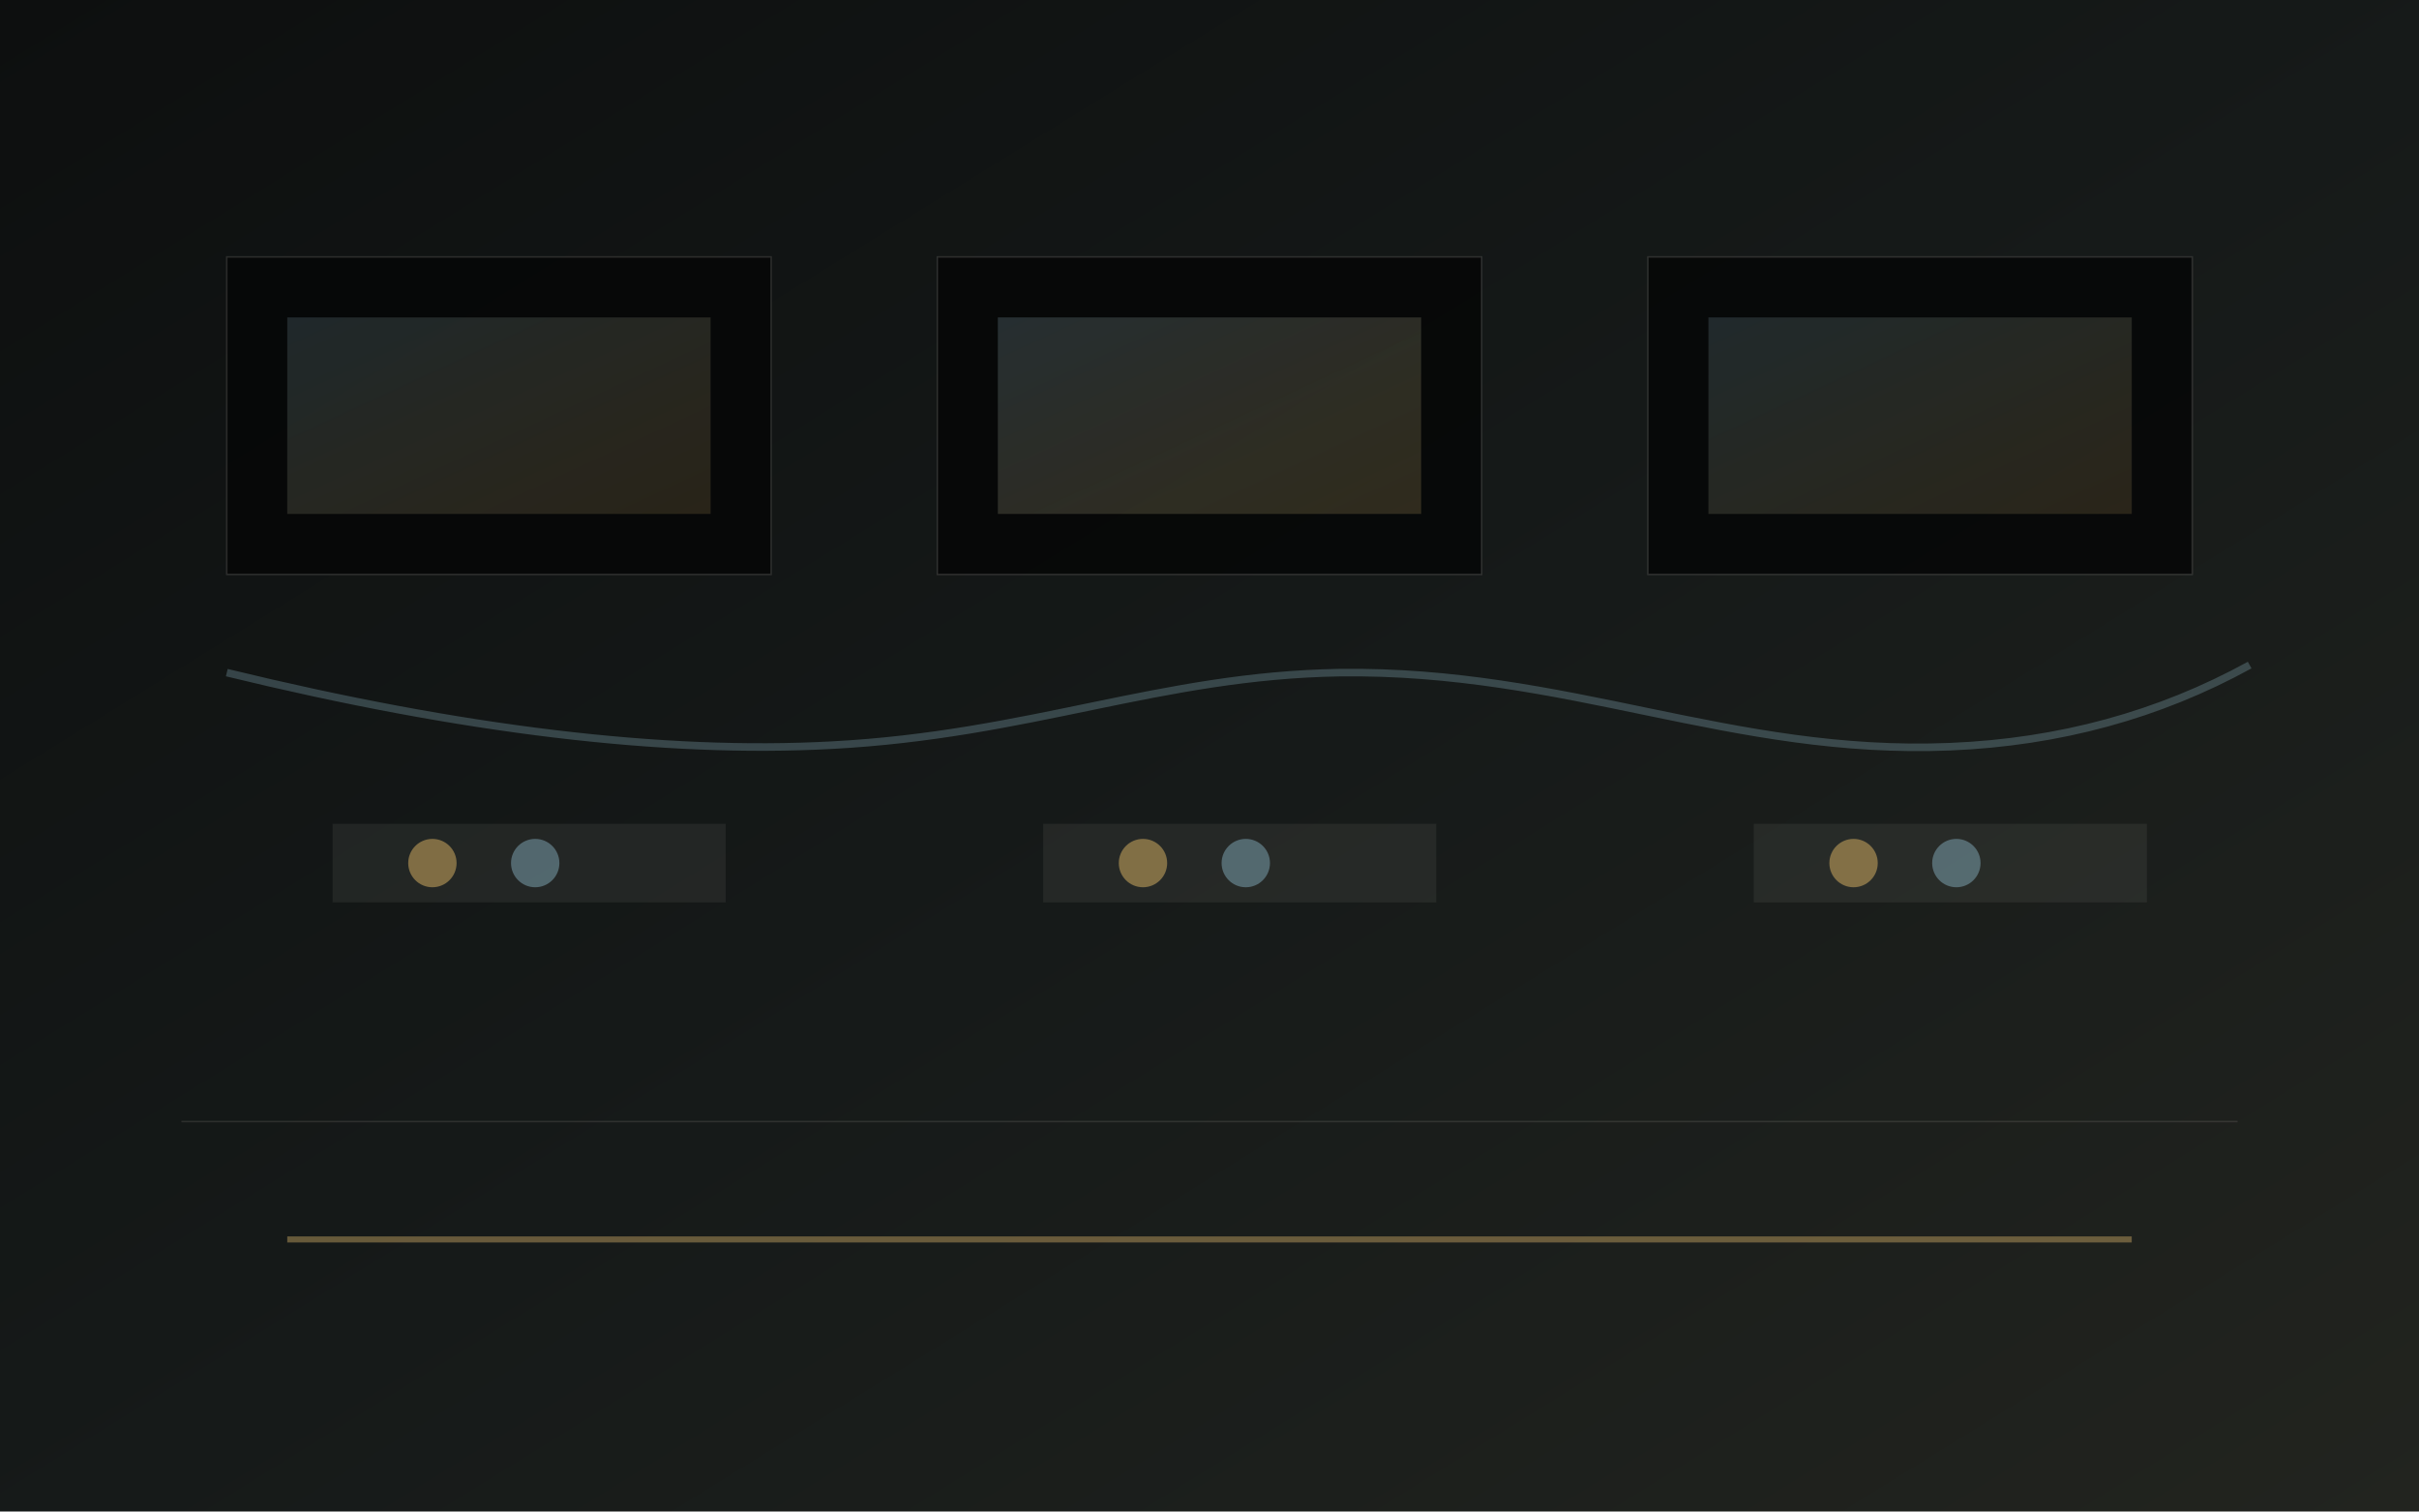
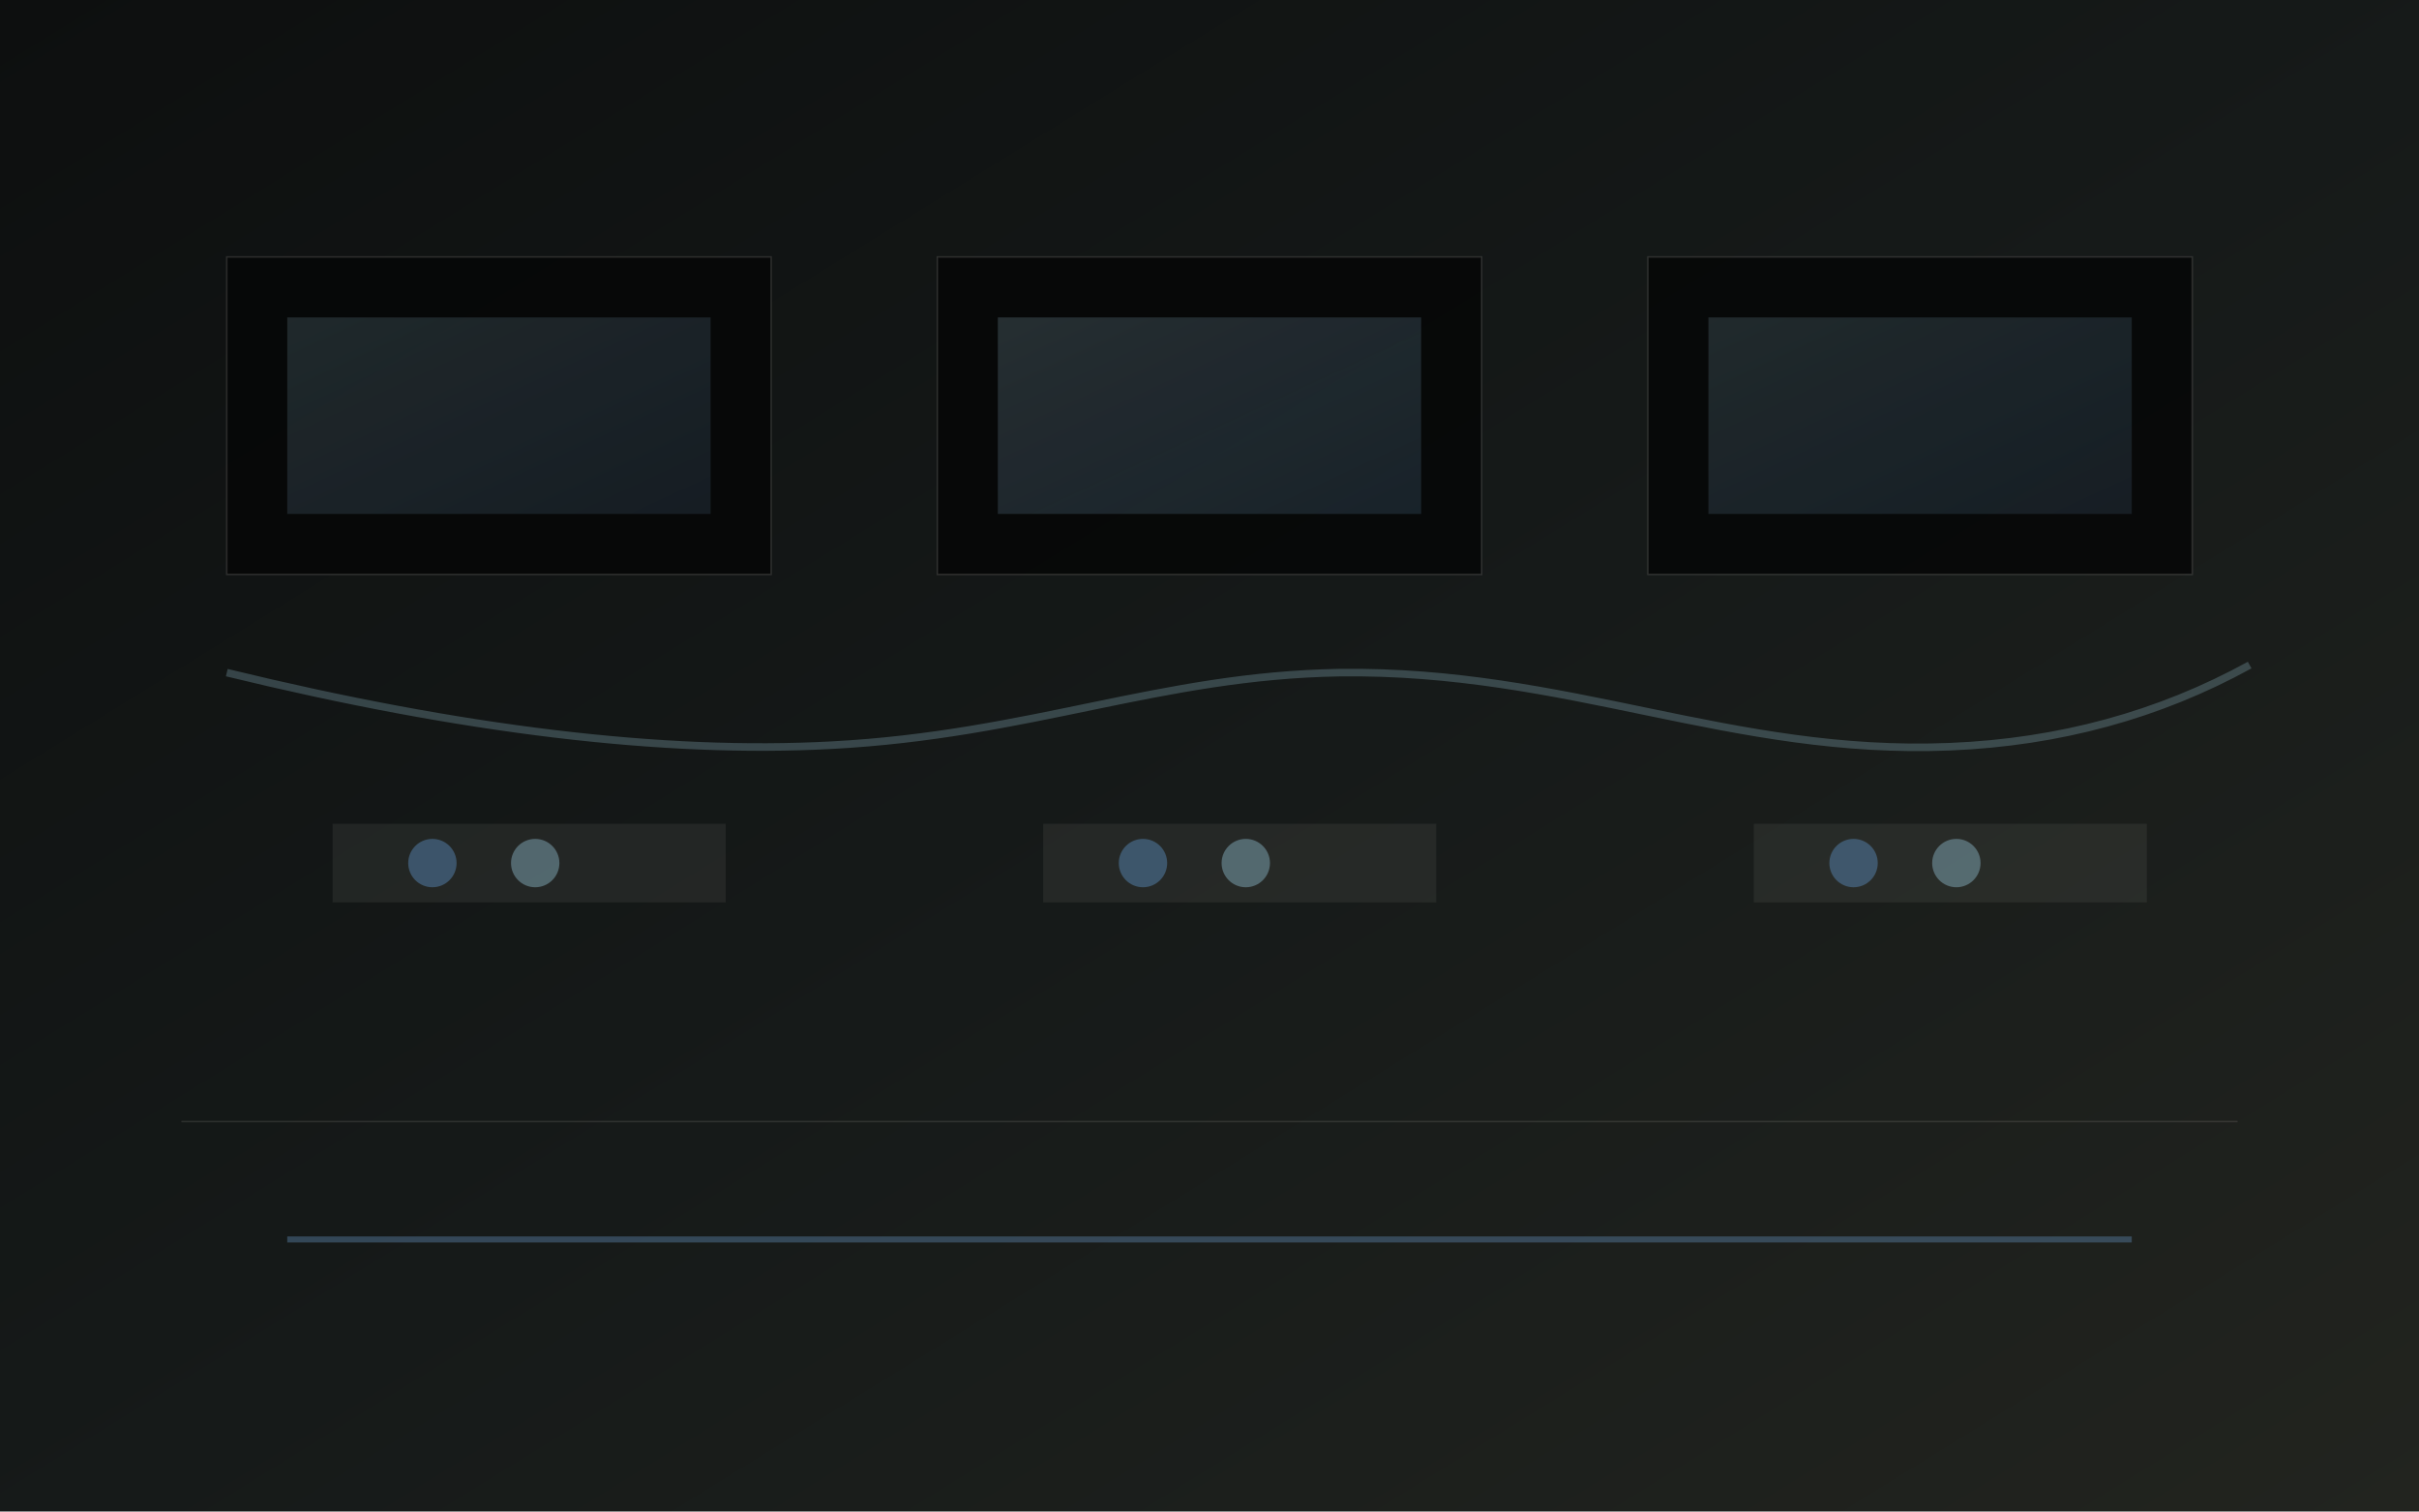
<svg xmlns="http://www.w3.org/2000/svg" viewBox="0 0 1600 1000" role="img" aria-labelledby="title desc">
  <defs>
    <linearGradient id="bg" x1="0" y1="0" x2="1" y2="1">
      <stop offset="0" stop-color="#0d0f0f" />
      <stop offset=".52" stop-color="#161a19" />
      <stop offset="1" stop-color="#22241f" />
    </linearGradient>
    <linearGradient id="screen" x1="0" y1="0" x2="1" y2="1">
      <stop offset="0" stop-color="#85a9b7" stop-opacity=".55" />
-       <stop offset="1" stop-color="#d8b46a" stop-opacity=".45" />
+       <stop offset="1" stop-color="#5d87ae" stop-opacity=".45" />
    </linearGradient>
  </defs>
  <rect width="1600" height="1000" fill="url(#bg)" />
  <g opacity=".85">
    <rect x="150" y="170" width="360" height="210" fill="#050606" stroke="#f5f1e8" stroke-opacity=".16" />
    <rect x="190" y="210" width="280" height="130" fill="url(#screen)" opacity=".42" />
    <rect x="620" y="170" width="360" height="210" fill="#050606" stroke="#f5f1e8" stroke-opacity=".16" />
    <rect x="660" y="210" width="280" height="130" fill="url(#screen)" opacity=".5" />
    <rect x="1090" y="170" width="360" height="210" fill="#050606" stroke="#f5f1e8" stroke-opacity=".16" />
    <rect x="1130" y="210" width="280" height="130" fill="url(#screen)" opacity=".42" />
  </g>
  <g opacity=".55">
    <rect x="220" y="545" width="260" height="52" fill="#f5f1e8" fill-opacity=".12" />
-     <circle cx="286" cy="571" r="16" fill="#d8b46a" />
+     <circle cx="286" cy="571" r="16" fill="#5d87ae" />
    <circle cx="354" cy="571" r="16" fill="#85a9b7" />
    <rect x="690" y="545" width="260" height="52" fill="#f5f1e8" fill-opacity=".12" />
-     <circle cx="756" cy="571" r="16" fill="#d8b46a" />
+     <circle cx="756" cy="571" r="16" fill="#5d87ae" />
    <circle cx="824" cy="571" r="16" fill="#85a9b7" />
    <rect x="1160" y="545" width="260" height="52" fill="#f5f1e8" fill-opacity=".12" />
-     <circle cx="1226" cy="571" r="16" fill="#d8b46a" />
+     <circle cx="1226" cy="571" r="16" fill="#5d87ae" />
    <circle cx="1294" cy="571" r="16" fill="#85a9b7" />
  </g>
  <path d="M120 742h1360" stroke="#f5f1e8" stroke-opacity=".11" />
-   <path d="M190 820h1220" stroke="#d8b46a" stroke-opacity=".42" stroke-width="4" />
+   <path d="M190 820h1220" stroke="#5d87ae" stroke-opacity=".42" stroke-width="4" />
  <path d="M150 445c156 38 289 54 400 48 132-7 217-46 336-48 151-2 259 55 404 49 72-3 138-21 198-54" fill="none" stroke="#85a9b7" stroke-opacity=".32" stroke-width="5" />
</svg>
